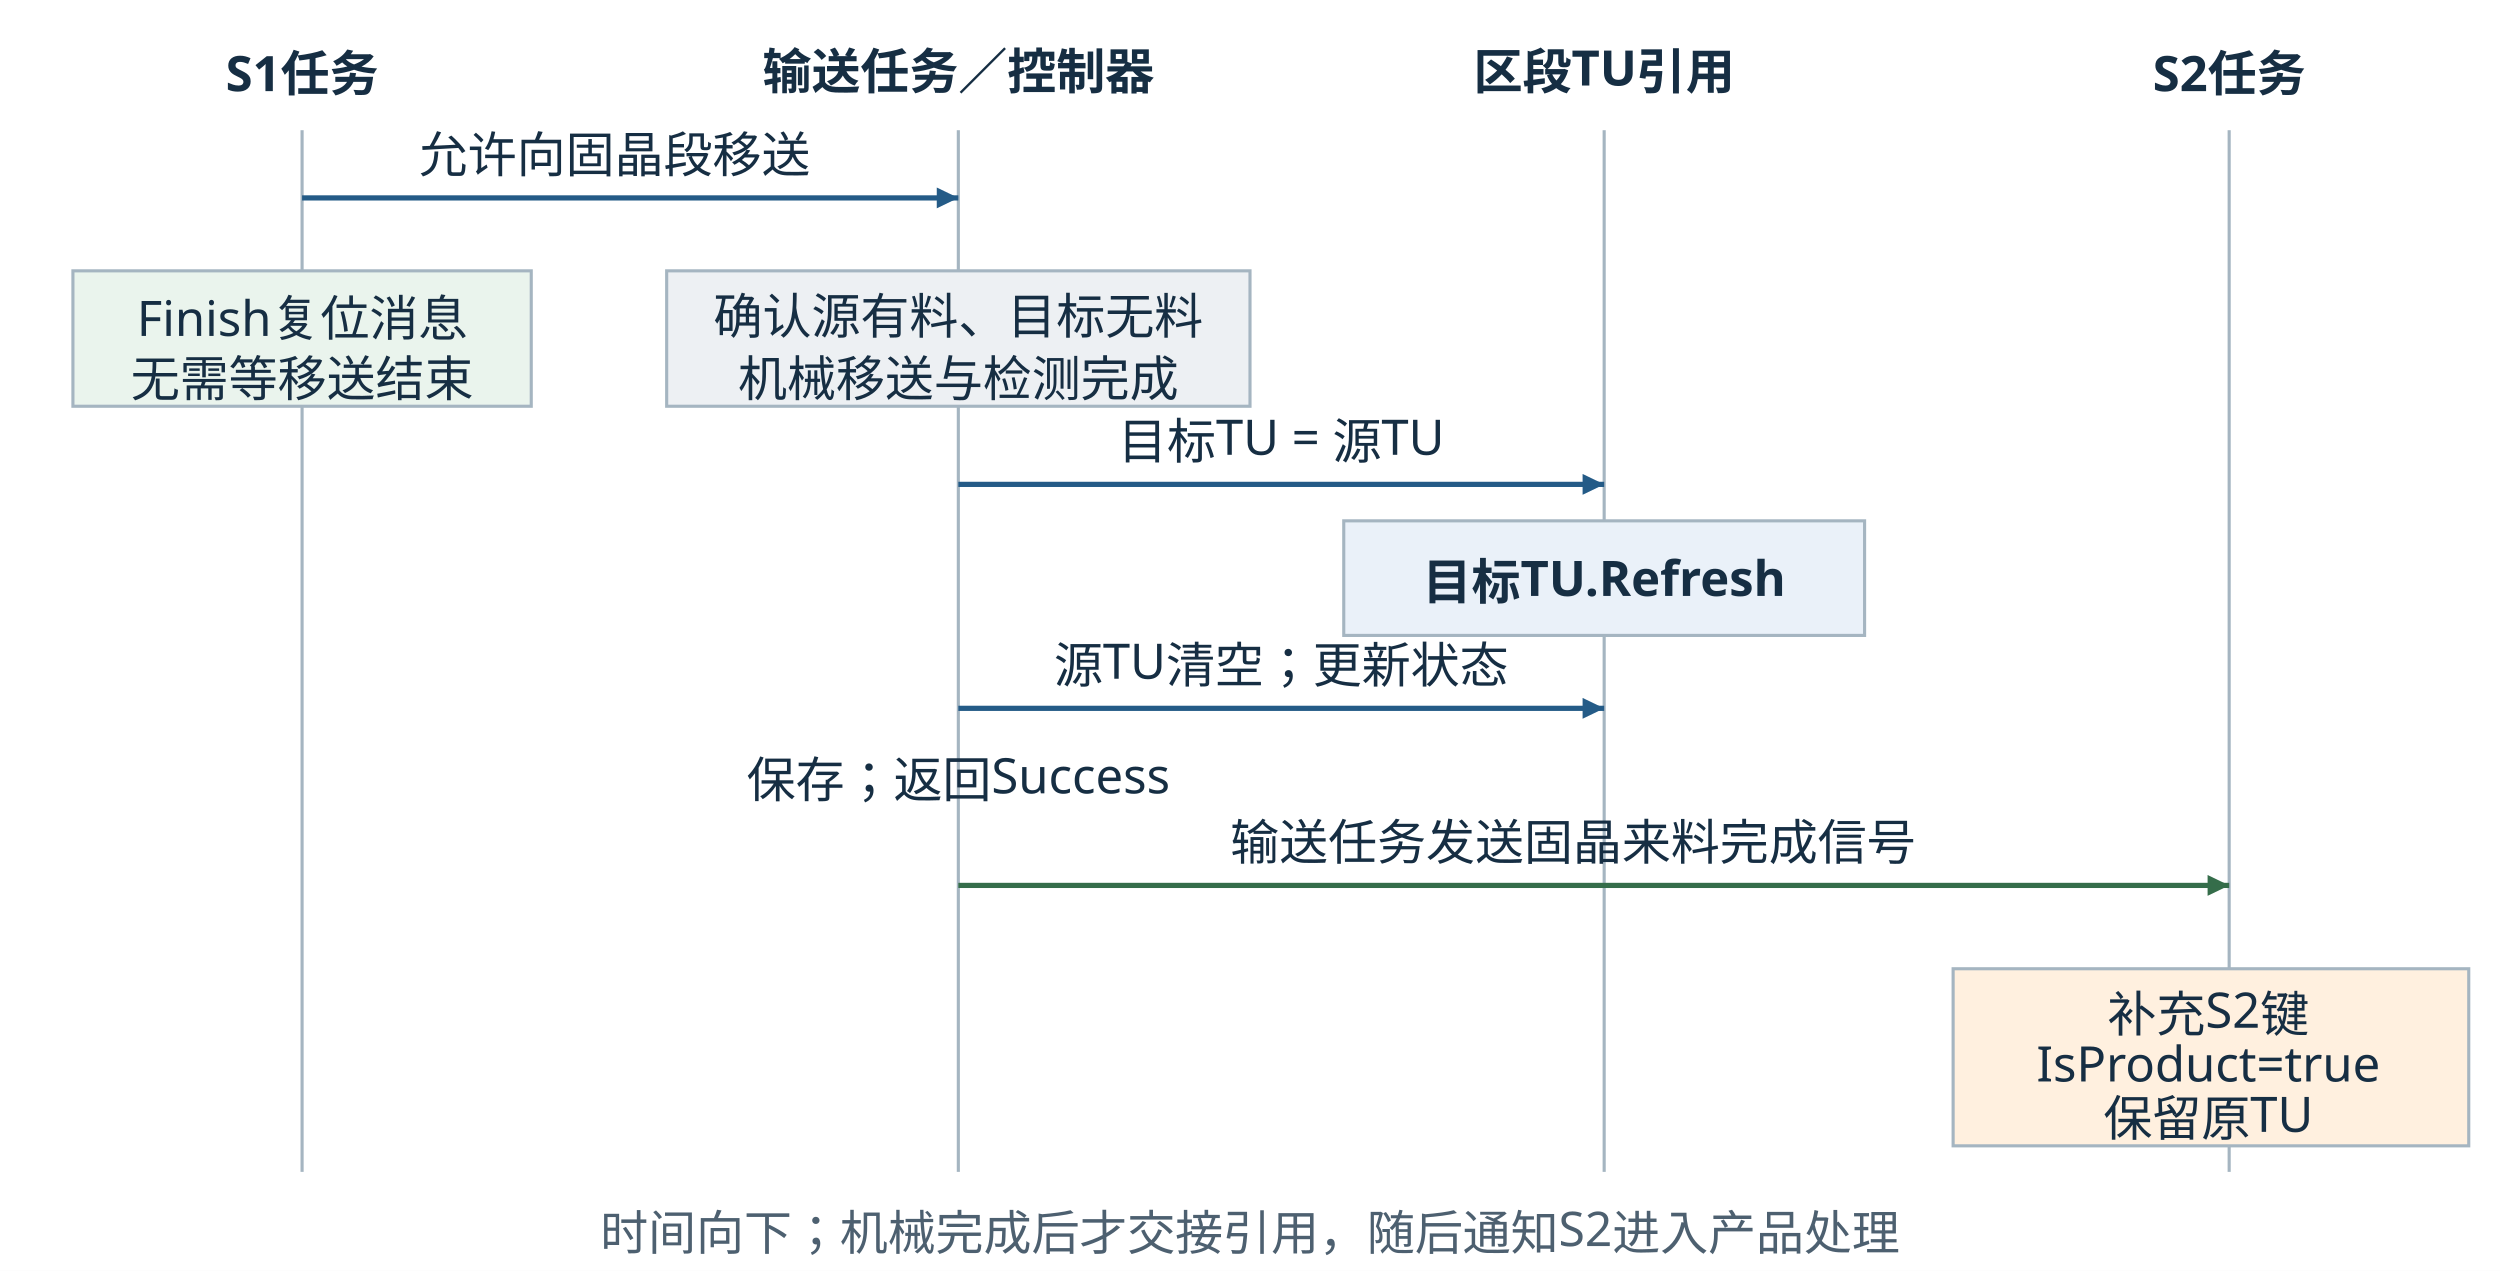
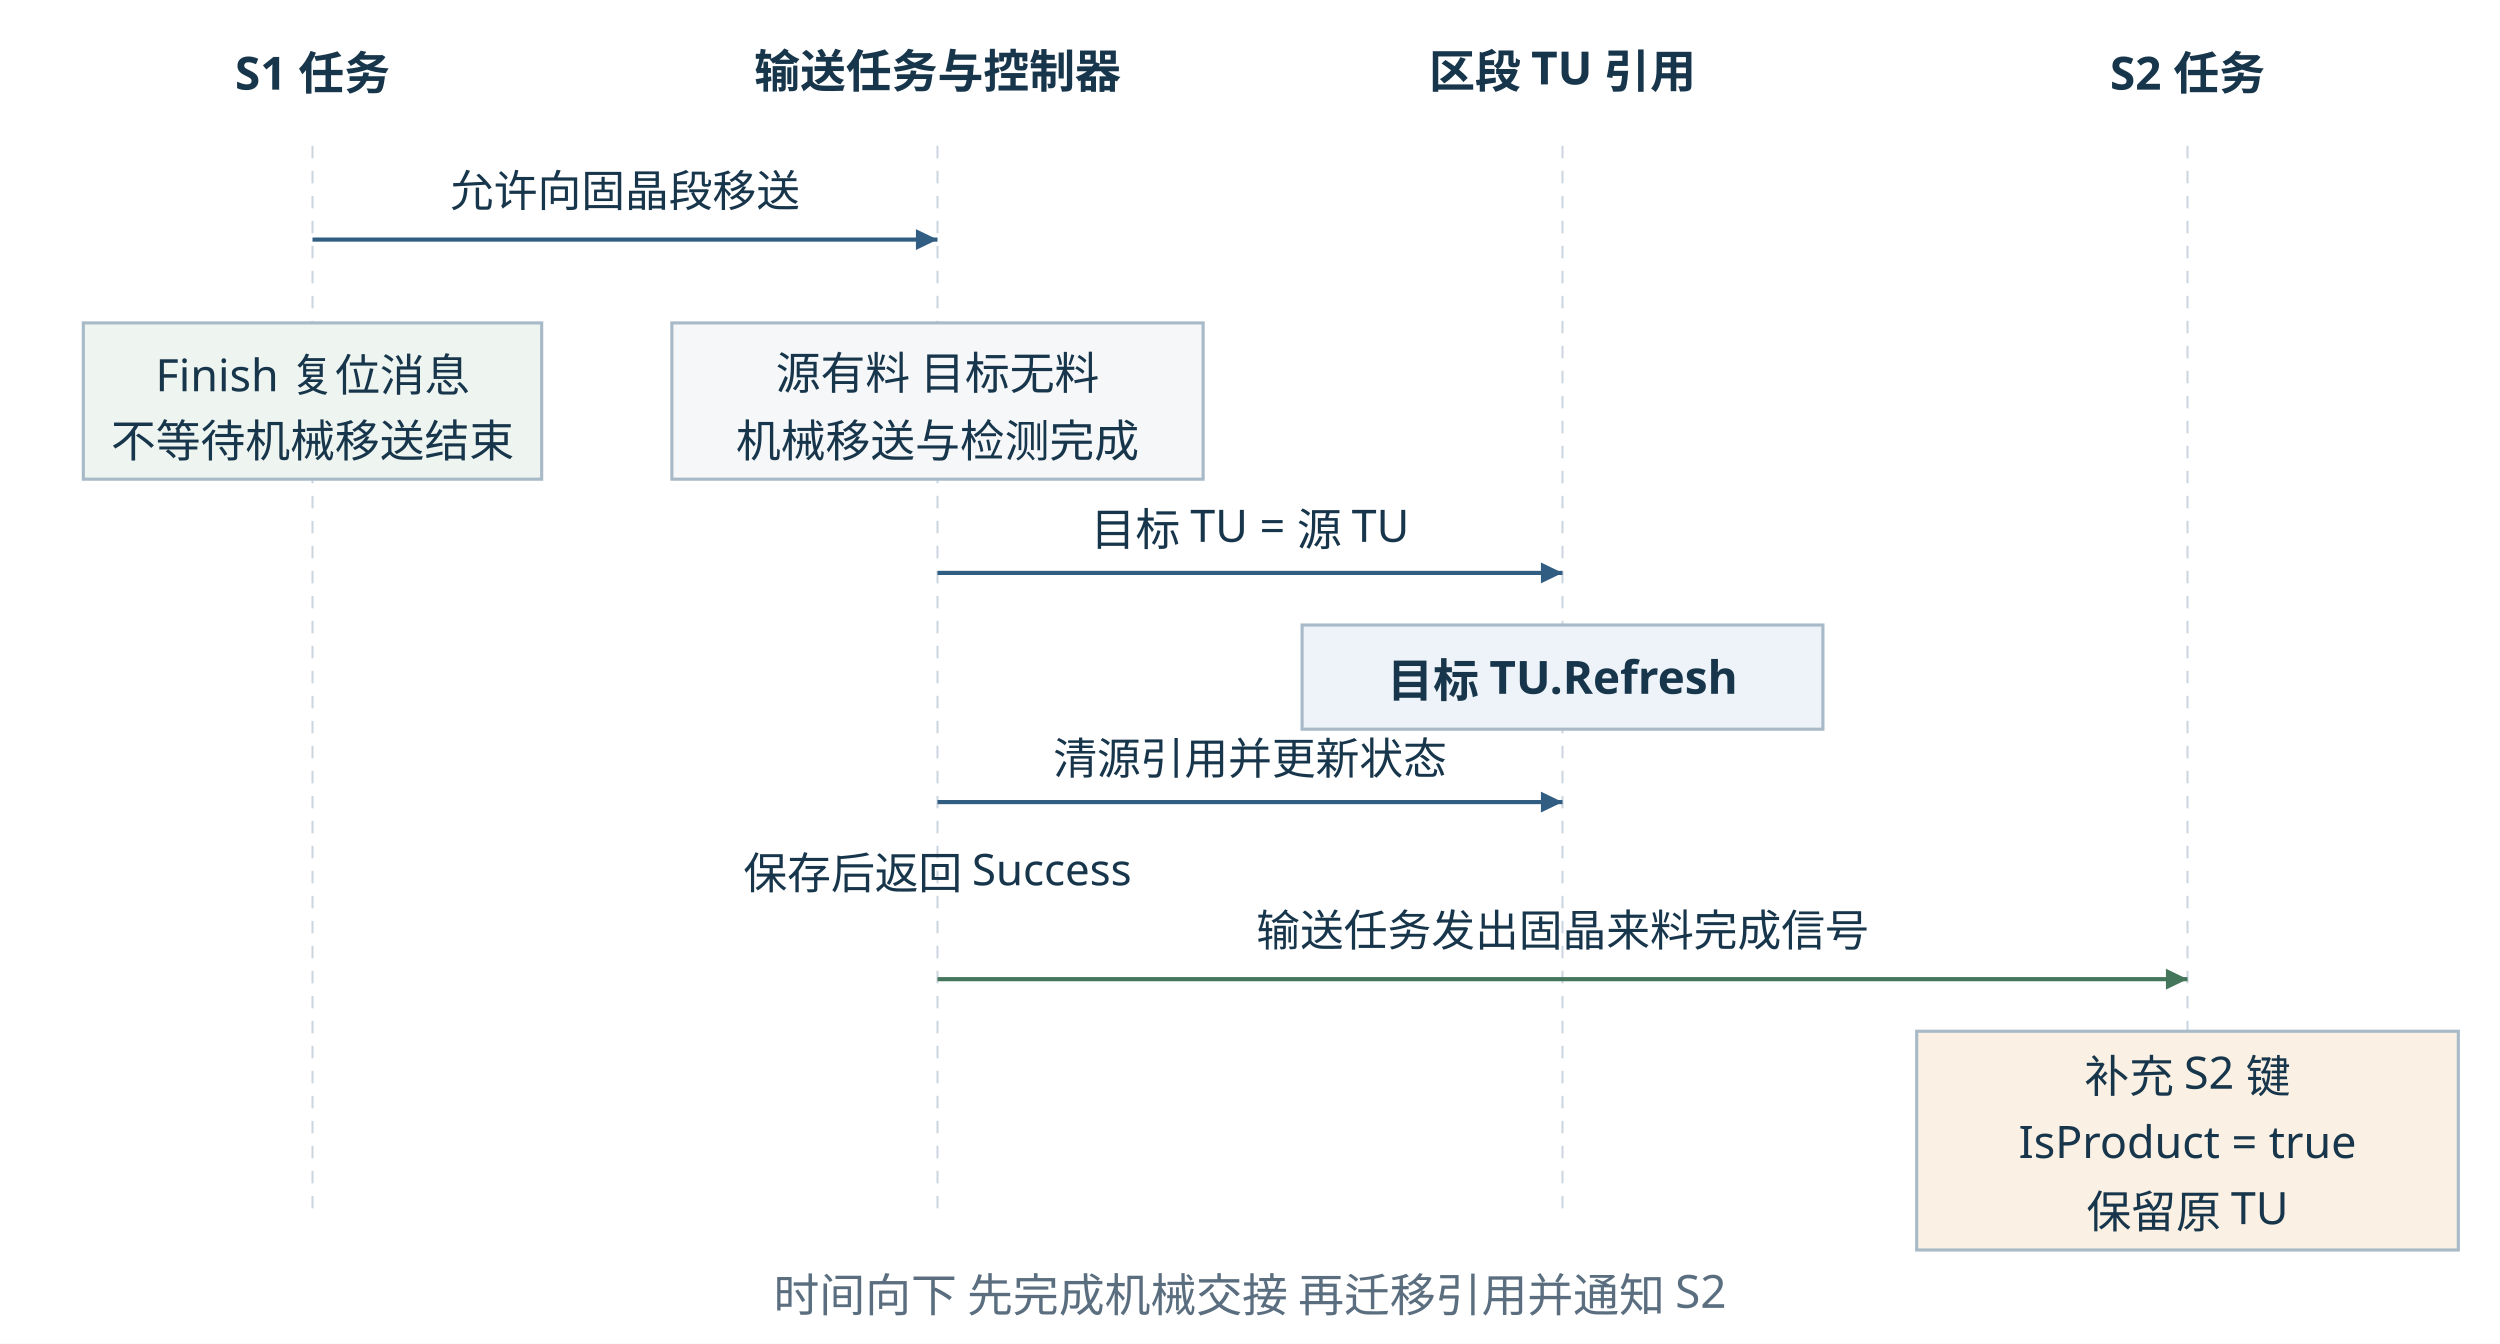
- <svg xmlns="http://www.w3.org/2000/svg" width="2400" height="1220" viewBox="0 0 2400 1220">
+ <svg xmlns="http://www.w3.org/2000/svg" width="2400" height="1290" viewBox="0 0 2400 1290">
  <rect width="100%" height="100%" fill="white" />
-   <text x="290" y="65" fill="#162e43" font-family="Microsoft YaHei" font-size="47" font-weight="700" text-anchor="middle" dominant-baseline="central">S1任务</text>
-   <polyline points="290,125 290,1125" fill="none" stroke="#a5b5c1" stroke-width="3" />
-   <text x="920" y="65" fill="#162e43" font-family="Microsoft YaHei" font-size="47" font-weight="700" text-anchor="middle" dominant-baseline="central">输送任务／控制器</text>
-   <polyline points="920,125 920,1125" fill="none" stroke="#a5b5c1" stroke-width="3" />
-   <text x="1540" y="65" fill="#162e43" font-family="Microsoft YaHei" font-size="47" font-weight="700" text-anchor="middle" dominant-baseline="central">区段TU引用</text>
-   <polyline points="1540,125 1540,1125" fill="none" stroke="#a5b5c1" stroke-width="3" />
-   <text x="2140" y="65" fill="#162e43" font-family="Microsoft YaHei" font-size="47" font-weight="700" text-anchor="middle" dominant-baseline="central">S2任务</text>
-   <polyline points="2140,125 2140,1125" fill="none" stroke="#a5b5c1" stroke-width="3" />
-   <polyline points="290,190 920,190" fill="none" stroke="#245b87" stroke-width="5" />
-   <polygon points="920,190 899.29,200.004 899.29,179.996" fill="#245b87" />
-   <text x="590" y="145" fill="#162e43" font-family="Microsoft YaHei" font-size="47" font-weight="400" text-anchor="middle" dominant-baseline="central">允许向固晶段移送</text>
-   <rect x="70" y="260" width="440" height="130" fill="#eaf4ed" stroke="#a5b5c1" stroke-width="3" />
-   <text x="290" y="300" fill="#162e43" font-family="Microsoft YaHei" font-size="47" font-weight="400" text-anchor="middle" dominant-baseline="central">Finish复位消息</text>
-   <text x="290" y="360" fill="#162e43" font-family="Microsoft YaHei" font-size="47" font-weight="400" text-anchor="middle" dominant-baseline="central">无需等移送结束</text>
-   <rect x="640" y="260" width="560" height="130" fill="#edf0f3" stroke="#a5b5c1" stroke-width="3" />
-   <text x="920" y="300" fill="#162e43" font-family="Microsoft YaHei" font-size="47" font-weight="400" text-anchor="middle" dominant-baseline="central">确认源有料、目标无料</text>
-   <text x="920" y="360" fill="#162e43" font-family="Microsoft YaHei" font-size="47" font-weight="400" text-anchor="middle" dominant-baseline="central">机械移送与检测完成</text>
-   <polyline points="920,465 1540,465" fill="none" stroke="#245b87" stroke-width="5" />
-   <polygon points="1540,465 1519.29,475.004 1519.29,454.996" fill="#245b87" />
-   <text x="1230" y="420" fill="#162e43" font-family="Microsoft YaHei" font-size="47" font-weight="400" text-anchor="middle" dominant-baseline="central">目标TU = 源TU</text>
-   <rect x="1290" y="500" width="500" height="110" fill="#eaf1f9" stroke="#a5b5c1" stroke-width="3" />
-   <text x="1540" y="555" fill="#162e43" font-family="Microsoft YaHei" font-size="47" font-weight="700" text-anchor="middle" dominant-baseline="central">目标TU.Refresh</text>
-   <polyline points="920,680 1540,680" fill="none" stroke="#245b87" stroke-width="5" />
-   <polygon points="1540,680 1519.29,690.004 1519.29,669.996" fill="#245b87" />
-   <text x="1230" y="635" fill="#162e43" font-family="Microsoft YaHei" font-size="47" font-weight="400" text-anchor="middle" dominant-baseline="central">源TU清空；更新状态</text>
-   <text x="920" y="745" fill="#162e43" font-family="Microsoft YaHei" font-size="47" font-weight="400" text-anchor="middle" dominant-baseline="central">保存；返回Success</text>
-   <polyline points="920,850 2140,850" fill="none" stroke="#356d4a" stroke-width="5" />
-   <polygon points="2140,850 2119.29,860.004 2119.29,839.996" fill="#356d4a" />
-   <text x="1510" y="805" fill="#162e43" font-family="Microsoft YaHei" font-size="47" font-weight="400" text-anchor="middle" dominant-baseline="central">输送任务发送固晶来料完成信号</text>
-   <rect x="1875" y="930" width="495" height="170" fill="#fff0df" stroke="#a5b5c1" stroke-width="3" />
-   <text x="2120" y="970" fill="#162e43" font-family="Microsoft YaHei" font-size="47" font-weight="400" text-anchor="middle" dominant-baseline="central">补充S2键</text>
-   <text x="2120" y="1020" fill="#162e43" font-family="Microsoft YaHei" font-size="47" font-weight="400" text-anchor="middle" dominant-baseline="central">IsProduct=true</text>
-   <text x="2120" y="1070" fill="#162e43" font-family="Microsoft YaHei" font-size="47" font-weight="400" text-anchor="middle" dominant-baseline="central">保留原TU</text>
-   <text x="1200" y="1180" fill="#4d6070" font-family="Microsoft YaHei" font-size="46" font-weight="400" text-anchor="middle" dominant-baseline="central">时间向下；机械完成后才交接引用，随后通知S2进入产品处理</text>
+   <text x="300" y="65" fill="#18364b" font-family="Microsoft YaHei" font-size="44" font-weight="700" text-anchor="middle" dominant-baseline="central">S1 任务</text>
+   <polyline points="300,140 300,1170" fill="none" stroke="#cbd6df" stroke-width="2" stroke-dasharray="12 12" />
+   <text x="900" y="65" fill="#18364b" font-family="Microsoft YaHei" font-size="44" font-weight="700" text-anchor="middle" dominant-baseline="central">输送任务与控制器</text>
+   <polyline points="900,140 900,1170" fill="none" stroke="#cbd6df" stroke-width="2" stroke-dasharray="12 12" />
+   <text x="1500" y="65" fill="#18364b" font-family="Microsoft YaHei" font-size="44" font-weight="700" text-anchor="middle" dominant-baseline="central">区段 TU 引用</text>
+   <polyline points="1500,140 1500,1170" fill="none" stroke="#cbd6df" stroke-width="2" stroke-dasharray="12 12" />
+   <text x="2100" y="65" fill="#18364b" font-family="Microsoft YaHei" font-size="44" font-weight="700" text-anchor="middle" dominant-baseline="central">S2 任务</text>
+   <polyline points="2100,140 2100,1170" fill="none" stroke="#cbd6df" stroke-width="2" stroke-dasharray="12 12" />
+   <polyline points="300,230 900,230" fill="none" stroke="#315d82" stroke-width="4" />
+   <polygon points="900,230 879.29,240.004 879.29,219.996" fill="#315d82" />
+   <text x="600" y="180" fill="#18364b" font-family="Microsoft YaHei" font-size="42" font-weight="400" text-anchor="middle" dominant-baseline="central">允许向固晶段移送</text>
+   <rect x="80" y="310" width="440" height="150" fill="#eef5f0" stroke="#a8bac7" stroke-width="3" />
+   <text x="300" y="355" fill="#18364b" font-family="Microsoft YaHei" font-size="43" font-weight="400" text-anchor="middle" dominant-baseline="central">Finish 复位消息</text>
+   <text x="300" y="420" fill="#18364b" font-family="Microsoft YaHei" font-size="43" font-weight="400" text-anchor="middle" dominant-baseline="central">不等待机械移送结束</text>
+   <rect x="645" y="310" width="510" height="150" fill="#f5f7f9" stroke="#a8bac7" stroke-width="3" />
+   <text x="900" y="355" fill="#18364b" font-family="Microsoft YaHei" font-size="43" font-weight="400" text-anchor="middle" dominant-baseline="central">源有料  目标无料</text>
+   <text x="900" y="420" fill="#18364b" font-family="Microsoft YaHei" font-size="43" font-weight="400" text-anchor="middle" dominant-baseline="central">机械移送与检测完成</text>
+   <polyline points="900,550 1500,550" fill="none" stroke="#315d82" stroke-width="4" />
+   <polygon points="1500,550 1479.29,560.004 1479.29,539.996" fill="#315d82" />
+   <text x="1200" y="505" fill="#18364b" font-family="Microsoft YaHei" font-size="43" font-weight="400" text-anchor="middle" dominant-baseline="central">目标 TU = 源 TU</text>
+   <rect x="1250" y="600" width="500" height="100" fill="#edf3f8" stroke="#a8bac7" stroke-width="3" />
+   <text x="1500" y="650" fill="#18364b" font-family="Microsoft YaHei" font-size="44" font-weight="700" text-anchor="middle" dominant-baseline="central">目标 TU.Refresh</text>
+   <polyline points="900,770 1500,770" fill="none" stroke="#315d82" stroke-width="4" />
+   <polygon points="1500,770 1479.29,780.004 1479.29,759.996" fill="#315d82" />
+   <text x="1200" y="725" fill="#18364b" font-family="Microsoft YaHei" font-size="42" font-weight="400" text-anchor="middle" dominant-baseline="central">清源引用并更新状态</text>
+   <text x="900" y="835" fill="#18364b" font-family="Microsoft YaHei" font-size="42" font-weight="400" text-anchor="middle" dominant-baseline="central">保存后返回 Success</text>
+   <polyline points="900,940 2100,940" fill="none" stroke="#44765b" stroke-width="4" />
+   <polygon points="2100,940 2079.29,950.004 2079.29,929.996" fill="#44765b" />
+   <text x="1500" y="890" fill="#18364b" font-family="Microsoft YaHei" font-size="42" font-weight="400" text-anchor="middle" dominant-baseline="central">输送任务发出固晶来料完成信号</text>
+   <rect x="1840" y="990" width="520" height="210" fill="#faf1e4" stroke="#a8bac7" stroke-width="3" />
+   <text x="2100" y="1030" fill="#18364b" font-family="Microsoft YaHei" font-size="43" font-weight="400" text-anchor="middle" dominant-baseline="central">补充 S2 键</text>
+   <text x="2100" y="1095" fill="#18364b" font-family="Microsoft YaHei" font-size="43" font-weight="400" text-anchor="middle" dominant-baseline="central">IsProduct = true</text>
+   <text x="2100" y="1160" fill="#18364b" font-family="Microsoft YaHei" font-size="43" font-weight="400" text-anchor="middle" dominant-baseline="central">保留原 TU</text>
+   <text x="1200" y="1240" fill="#5a6e7f" font-family="Microsoft YaHei" font-size="44" font-weight="400" text-anchor="middle" dominant-baseline="central">时间向下   先完成机械交接   再迁移引用并通知 S2</text>
</svg>
